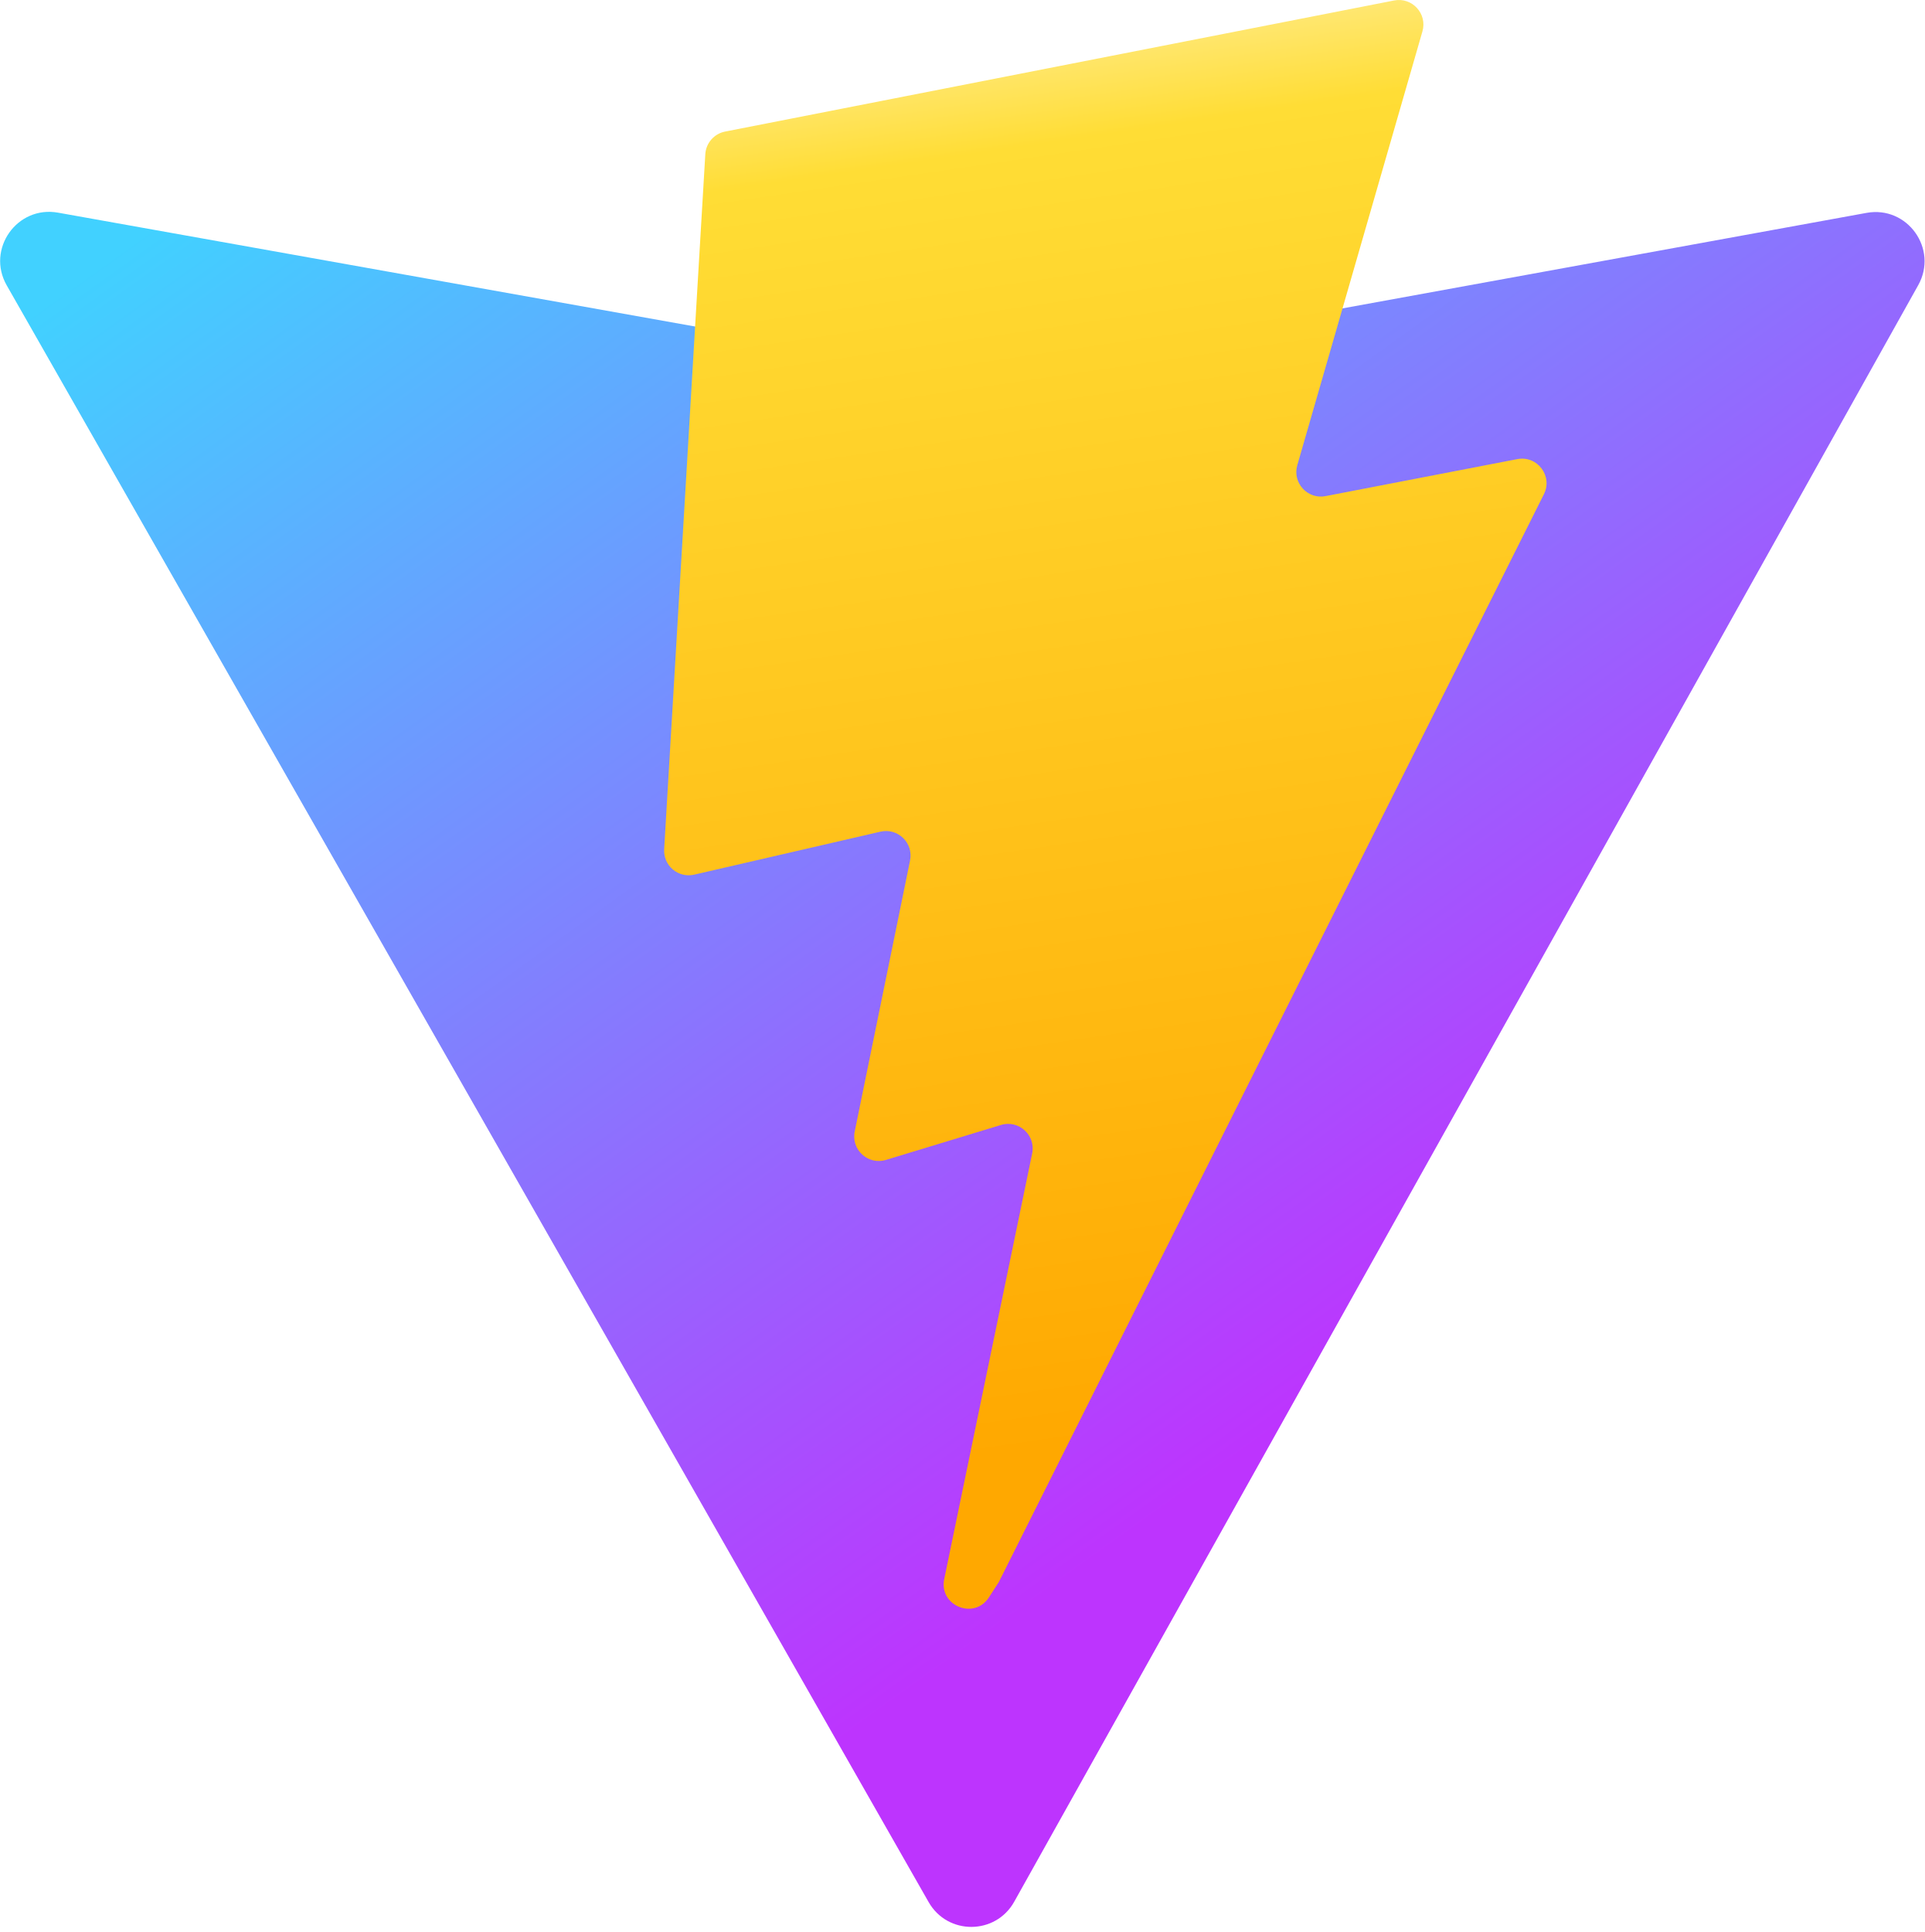
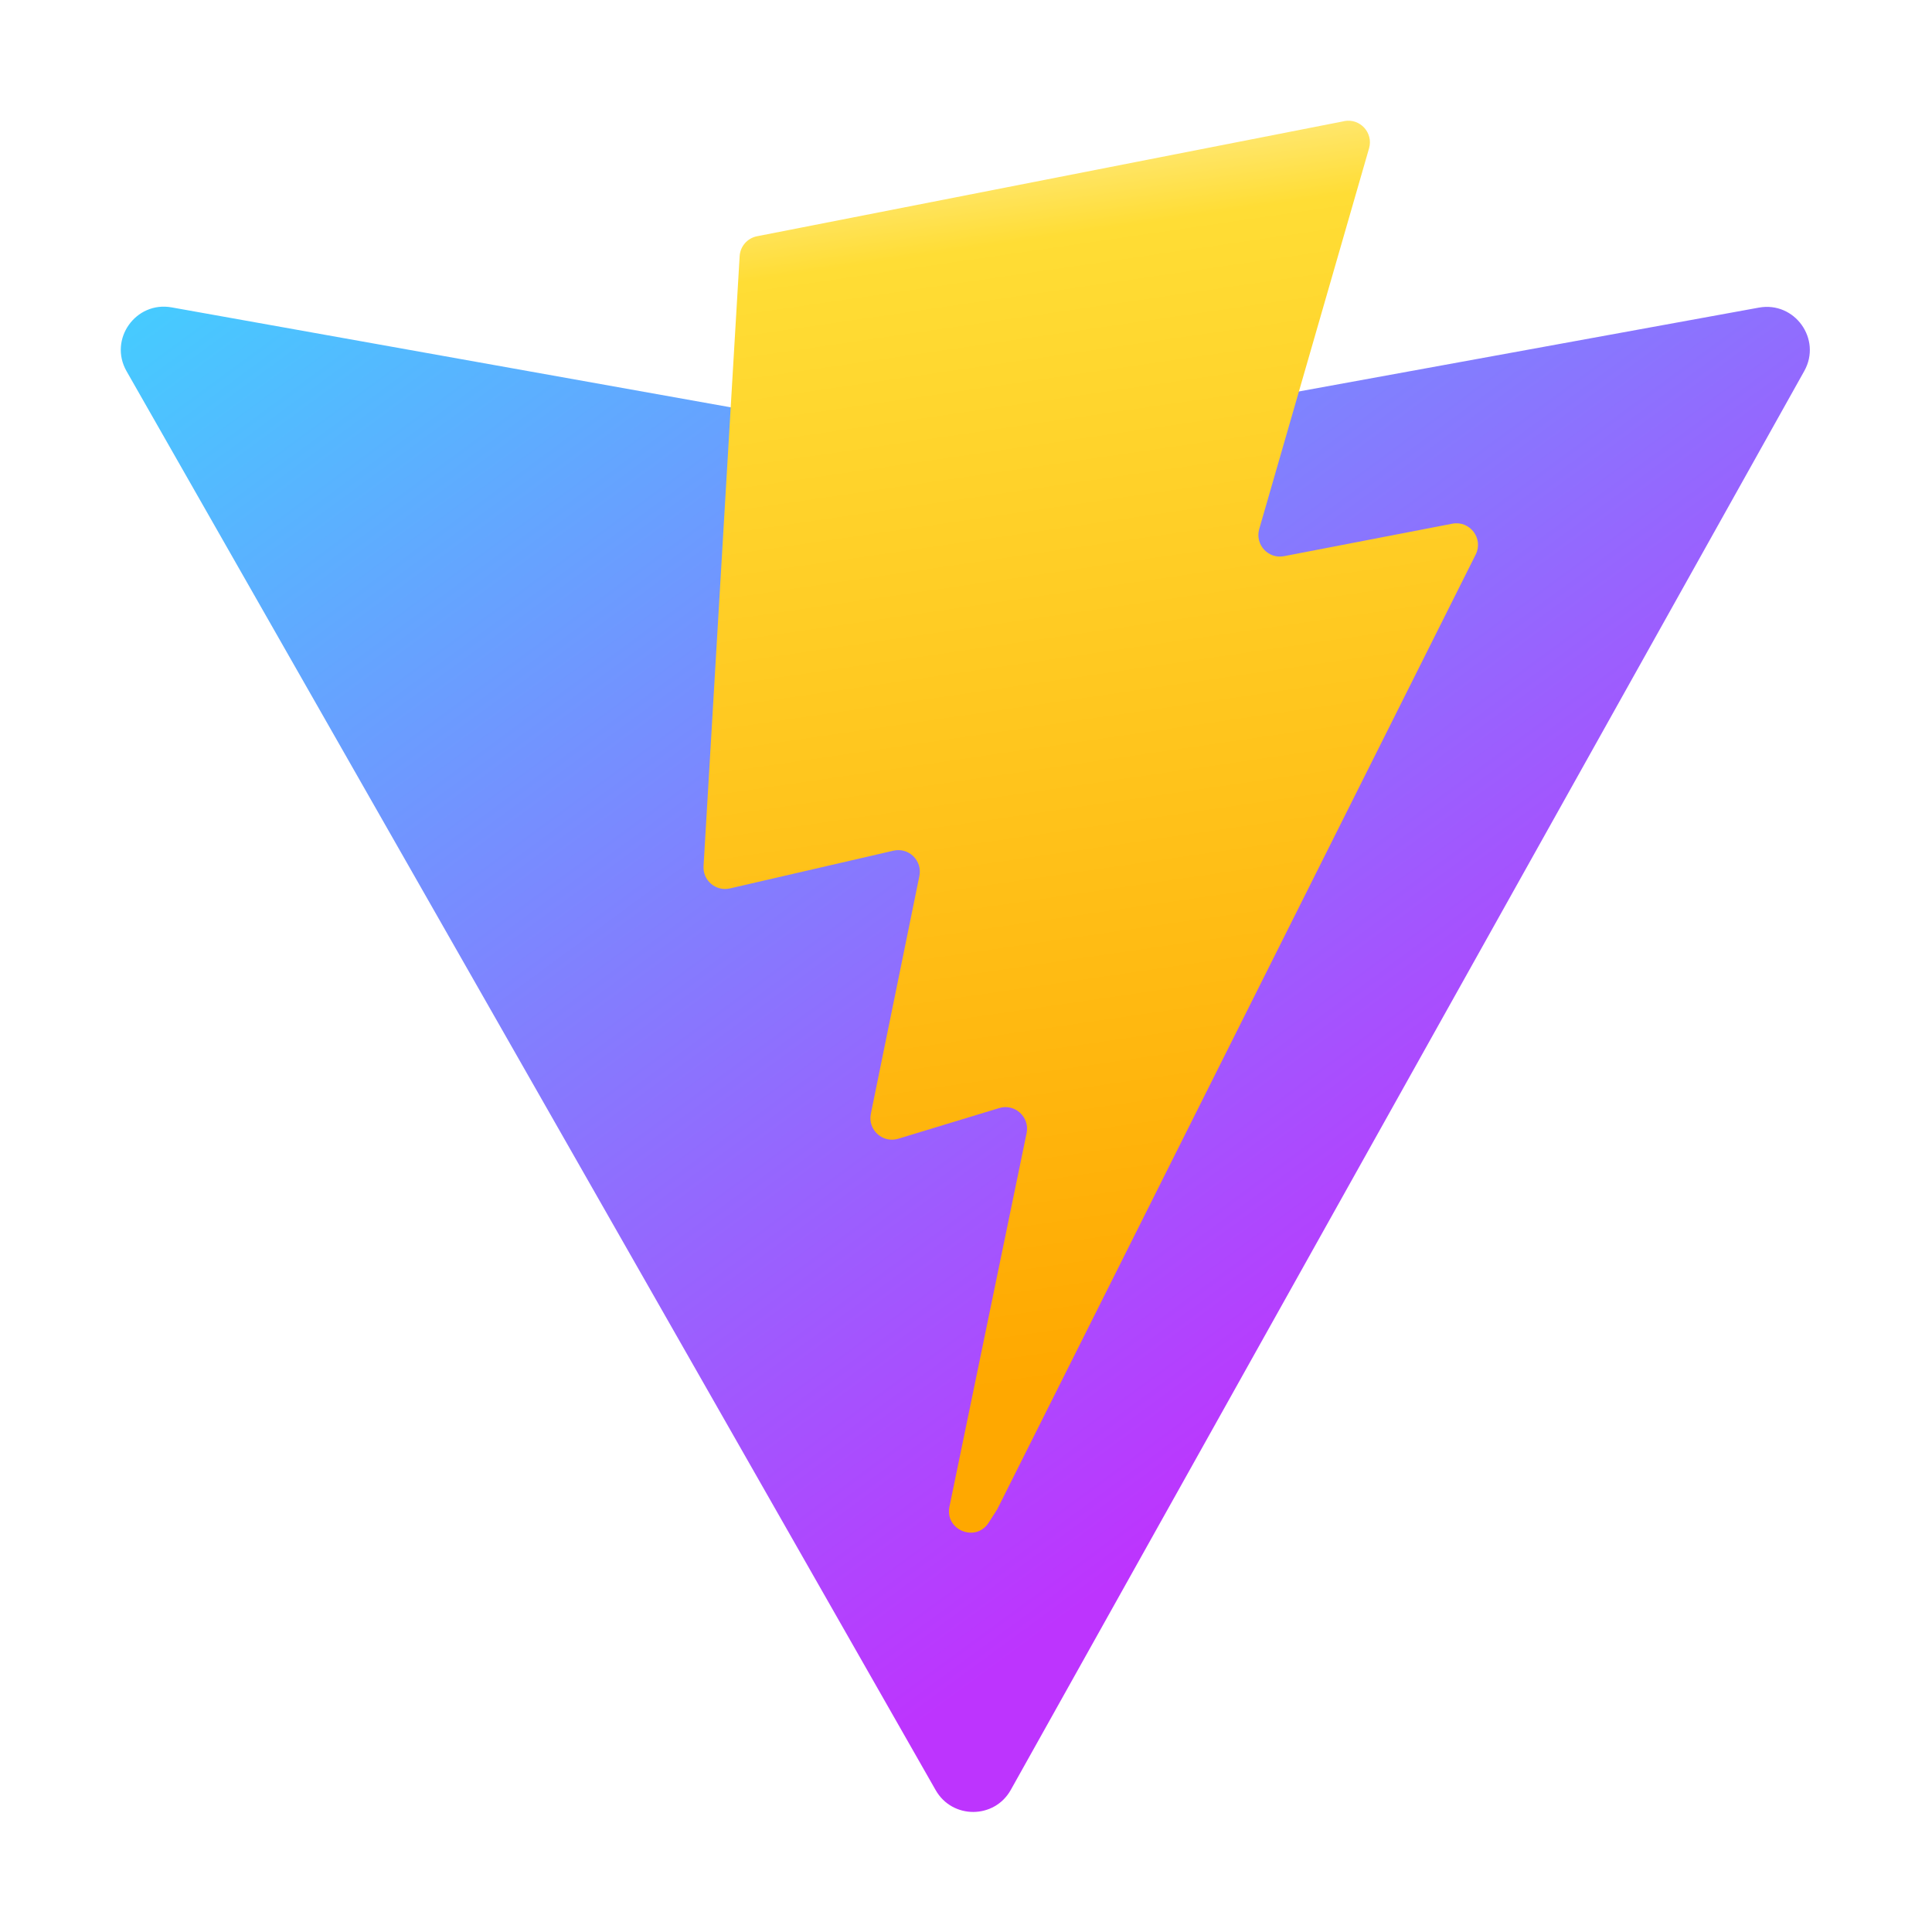
- <svg xmlns="http://www.w3.org/2000/svg" aria-hidden="true" role="img" class="iconify iconify--logos" width="31.88" height="32" preserveAspectRatio="xMidYMid meet" viewBox="0 0 256 257">
-   <defs>
-     <linearGradient id="IconifyId1813088fe1fbc01fb466" x1="-.828%" x2="57.636%" y1="7.652%" y2="78.411%">
-       <stop offset="0%" stop-color="#41D1FF" />
-       <stop offset="100%" stop-color="#BD34FE" />
+ <svg xmlns="http://www.w3.org/2000/svg" width="800px" height="800px" viewBox="0 0 32 32" fill="none">
+   <path d="M29.884 6.146L16.742 29.646c-.271.485-.968.488-1.244.005L2.096 6.148c-.3-.526.15-1.163.746-1.057l13.156 2.352a.714.714 0 00.254-0l12.881-2.348c.594-.108 1.046.524.751 1.051z" fill="url(#paint0_linear)" />
+   <path d="M22.264 2.007l-9.725 1.906a.357.357 0 00-.288.329l-.598 10.104c-.014.238.204.423.437.369l2.708-.625c.253-.059.482.165.43.419l-.804 3.939c-.054.265.195.492.454.413l1.672-.508c.259-.079.508.149.454.414l-1.278 6.188c-.08.387.435.598.649.266L16.517 25 24.442 9.185c.133-.265-.096-.567-.387-.511l-2.787.538c-.262.051-.485-.193-.411-.45l1.819-6.306c.074-.257-.15-.501-.412-.45z" fill="url(#paint1_linear)" />
+   <defs id="defs50">
+     <linearGradient id="paint0_linear" x1="6" y1="33" x2="235" y2="344" gradientUnits="userSpaceOnUse" gradientTransform="matrix(.07142 0 0 .07142 1.3398 1.8944)">
+       <stop stop-color="#41D1FF" id="stop38" />
+       <stop offset="1" stop-color="#BD34FE" id="stop40" />
    </linearGradient>
-     <linearGradient id="IconifyId1813088fe1fbc01fb467" x1="43.376%" x2="50.316%" y1="2.242%" y2="89.03%">
-       <stop offset="0%" stop-color="#FFEA83" />
-       <stop offset="8.333%" stop-color="#FFDD35" />
-       <stop offset="100%" stop-color="#FFA800" />
+     <linearGradient id="paint1_linear" x1="194.651" y1="8.818" x2="236.076" y2="292.989" gradientUnits="userSpaceOnUse" gradientTransform="matrix(.07142 0 0 .07142 1.3398 1.8944)">
+       <stop stop-color="#FFEA83" id="stop43" />
+       <stop offset=".083" stop-color="#FFDD35" id="stop45" />
+       <stop offset="1" stop-color="#FFA800" id="stop47" />
    </linearGradient>
  </defs>
-   <path fill="url(#IconifyId1813088fe1fbc01fb466)" d="M255.153 37.938L134.897 252.976c-2.483 4.44-8.862 4.466-11.382.048L.875 37.958c-2.746-4.814 1.371-10.646 6.827-9.67l120.385 21.517a6.537 6.537 0 0 0 2.322-.004l117.867-21.483c5.438-.991 9.574 4.796 6.877 9.62Z" />
-   <path fill="url(#IconifyId1813088fe1fbc01fb467)" d="M185.432.063L96.44 17.501a3.268 3.268 0 0 0-2.634 3.014l-5.474 92.456a3.268 3.268 0 0 0 3.997 3.378l24.777-5.718c2.318-.535 4.413 1.507 3.936 3.838l-7.361 36.047c-.495 2.426 1.782 4.5 4.151 3.78l15.304-4.649c2.372-.72 4.652 1.36 4.15 3.788l-11.698 56.621c-.732 3.542 3.979 5.473 5.943 2.437l1.313-2.028l72.516-144.72c1.215-2.423-.88-5.186-3.54-4.672l-25.505 4.922c-2.396.462-4.435-1.77-3.759-4.114l16.646-57.705c.677-2.35-1.37-4.583-3.769-4.113Z" />
</svg>
